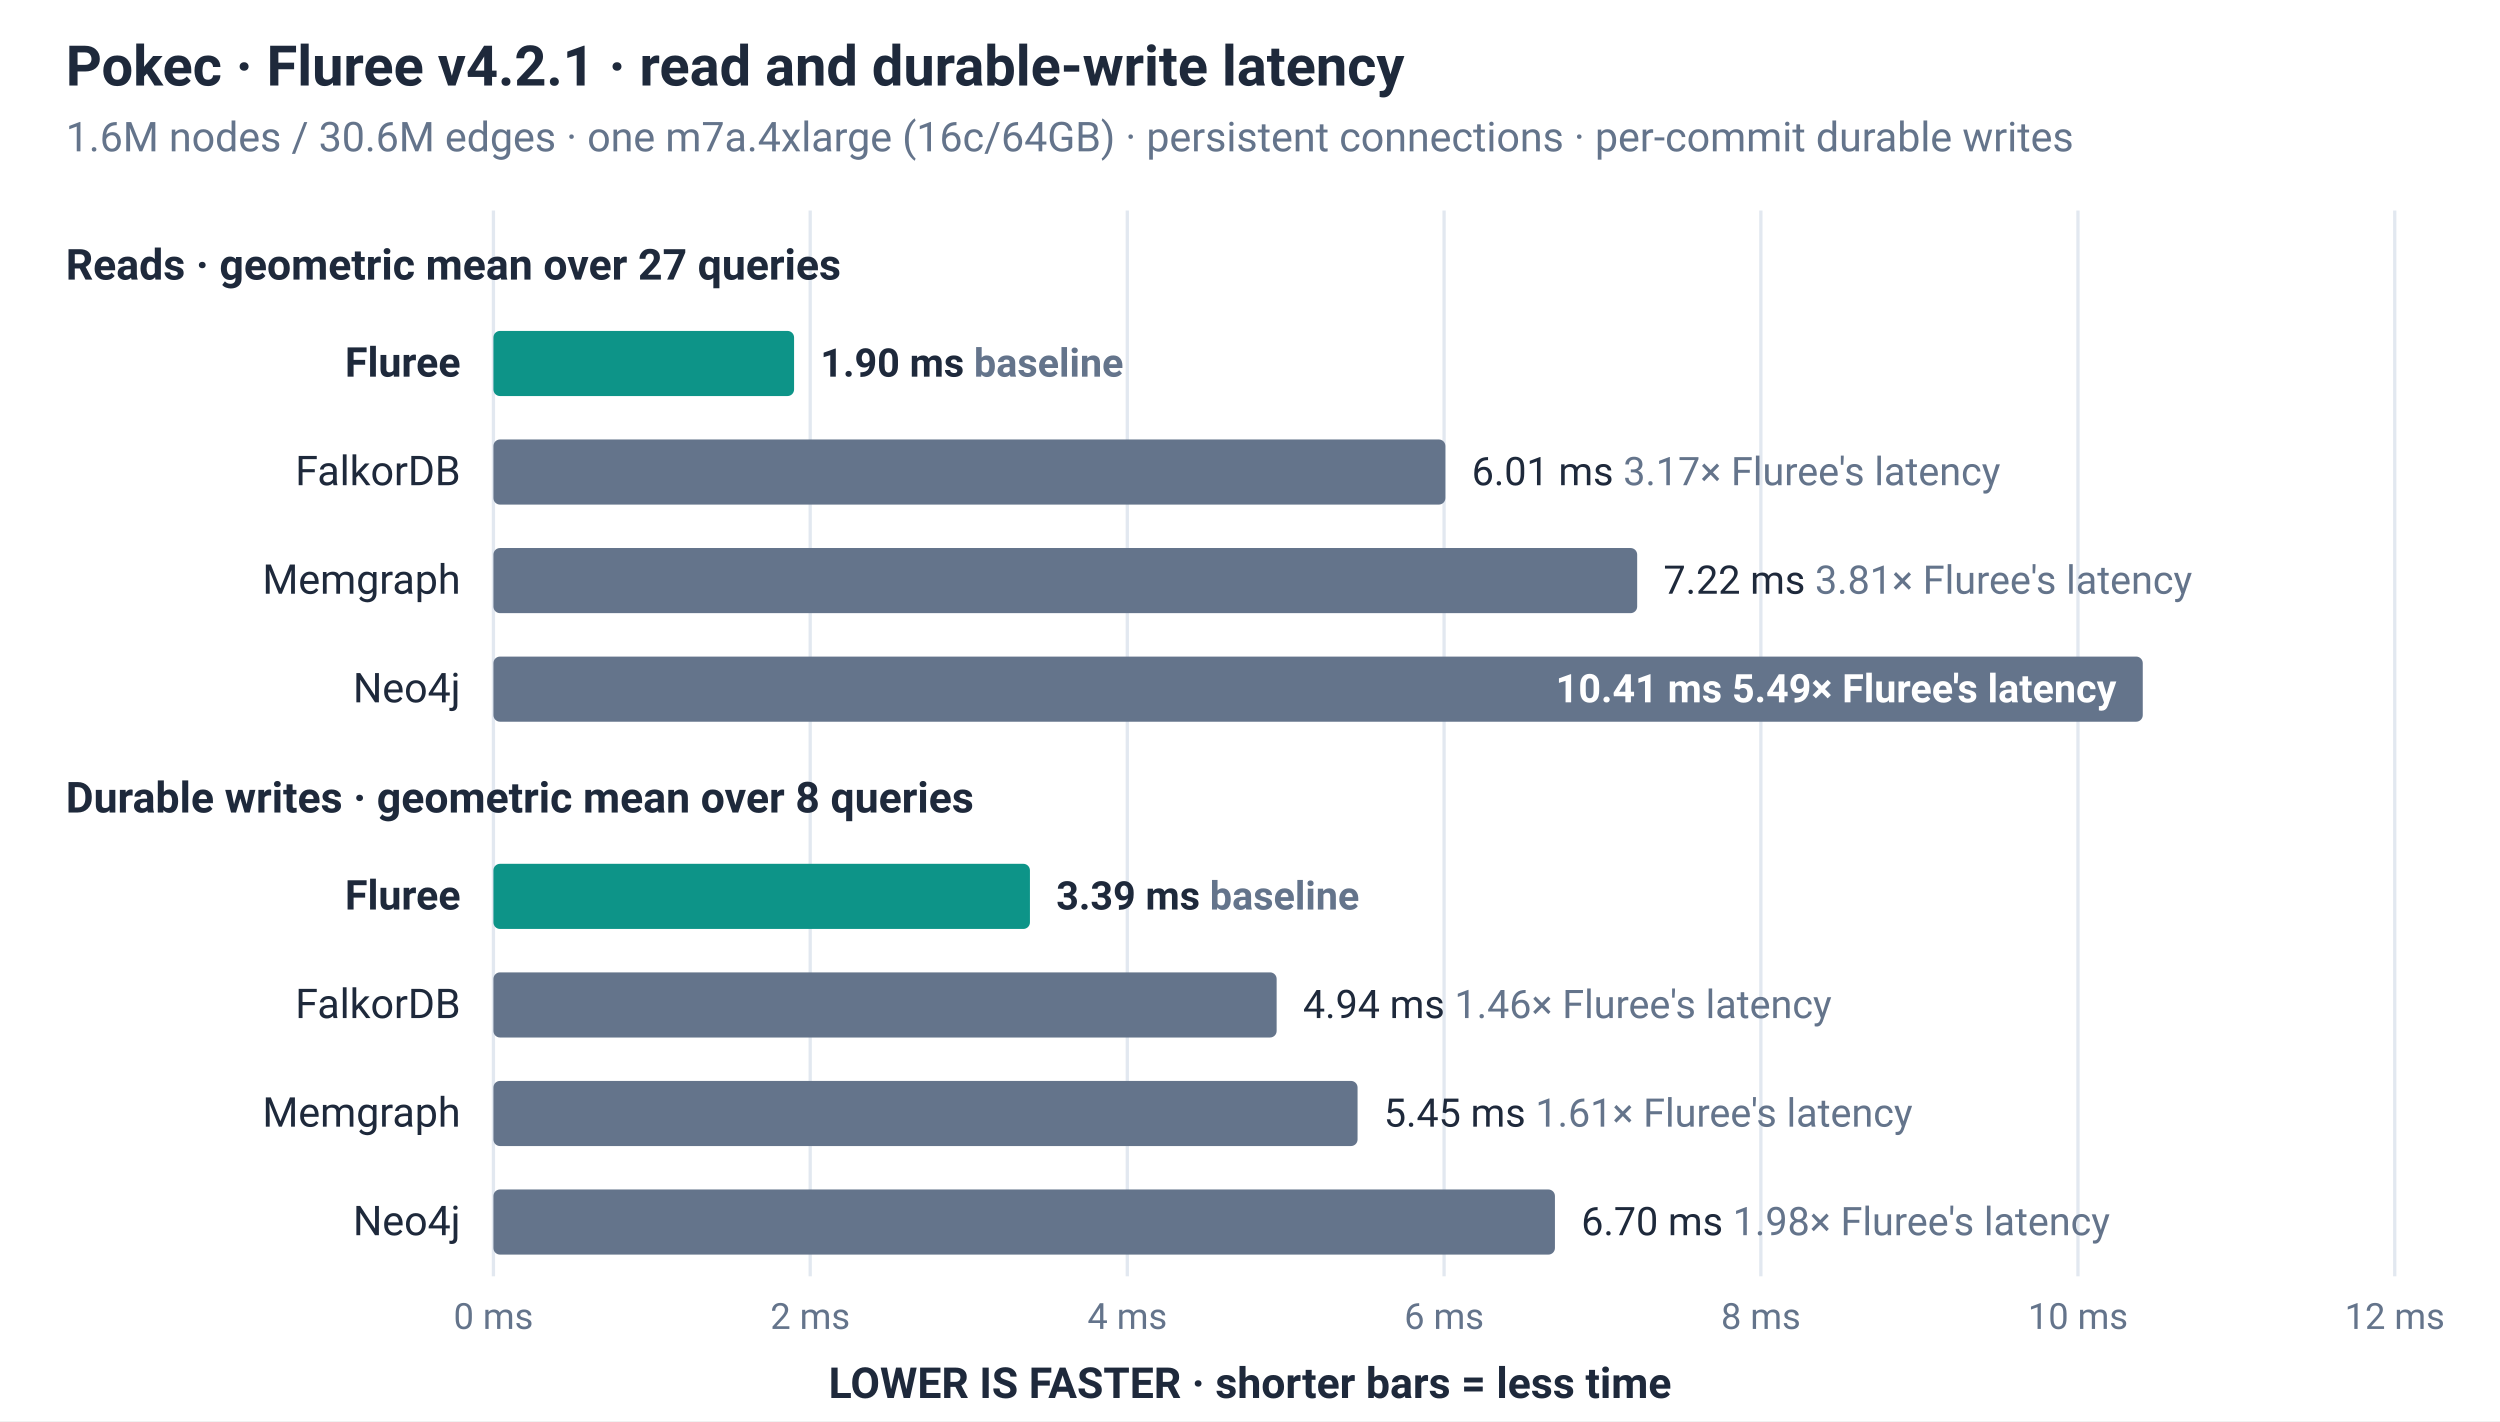
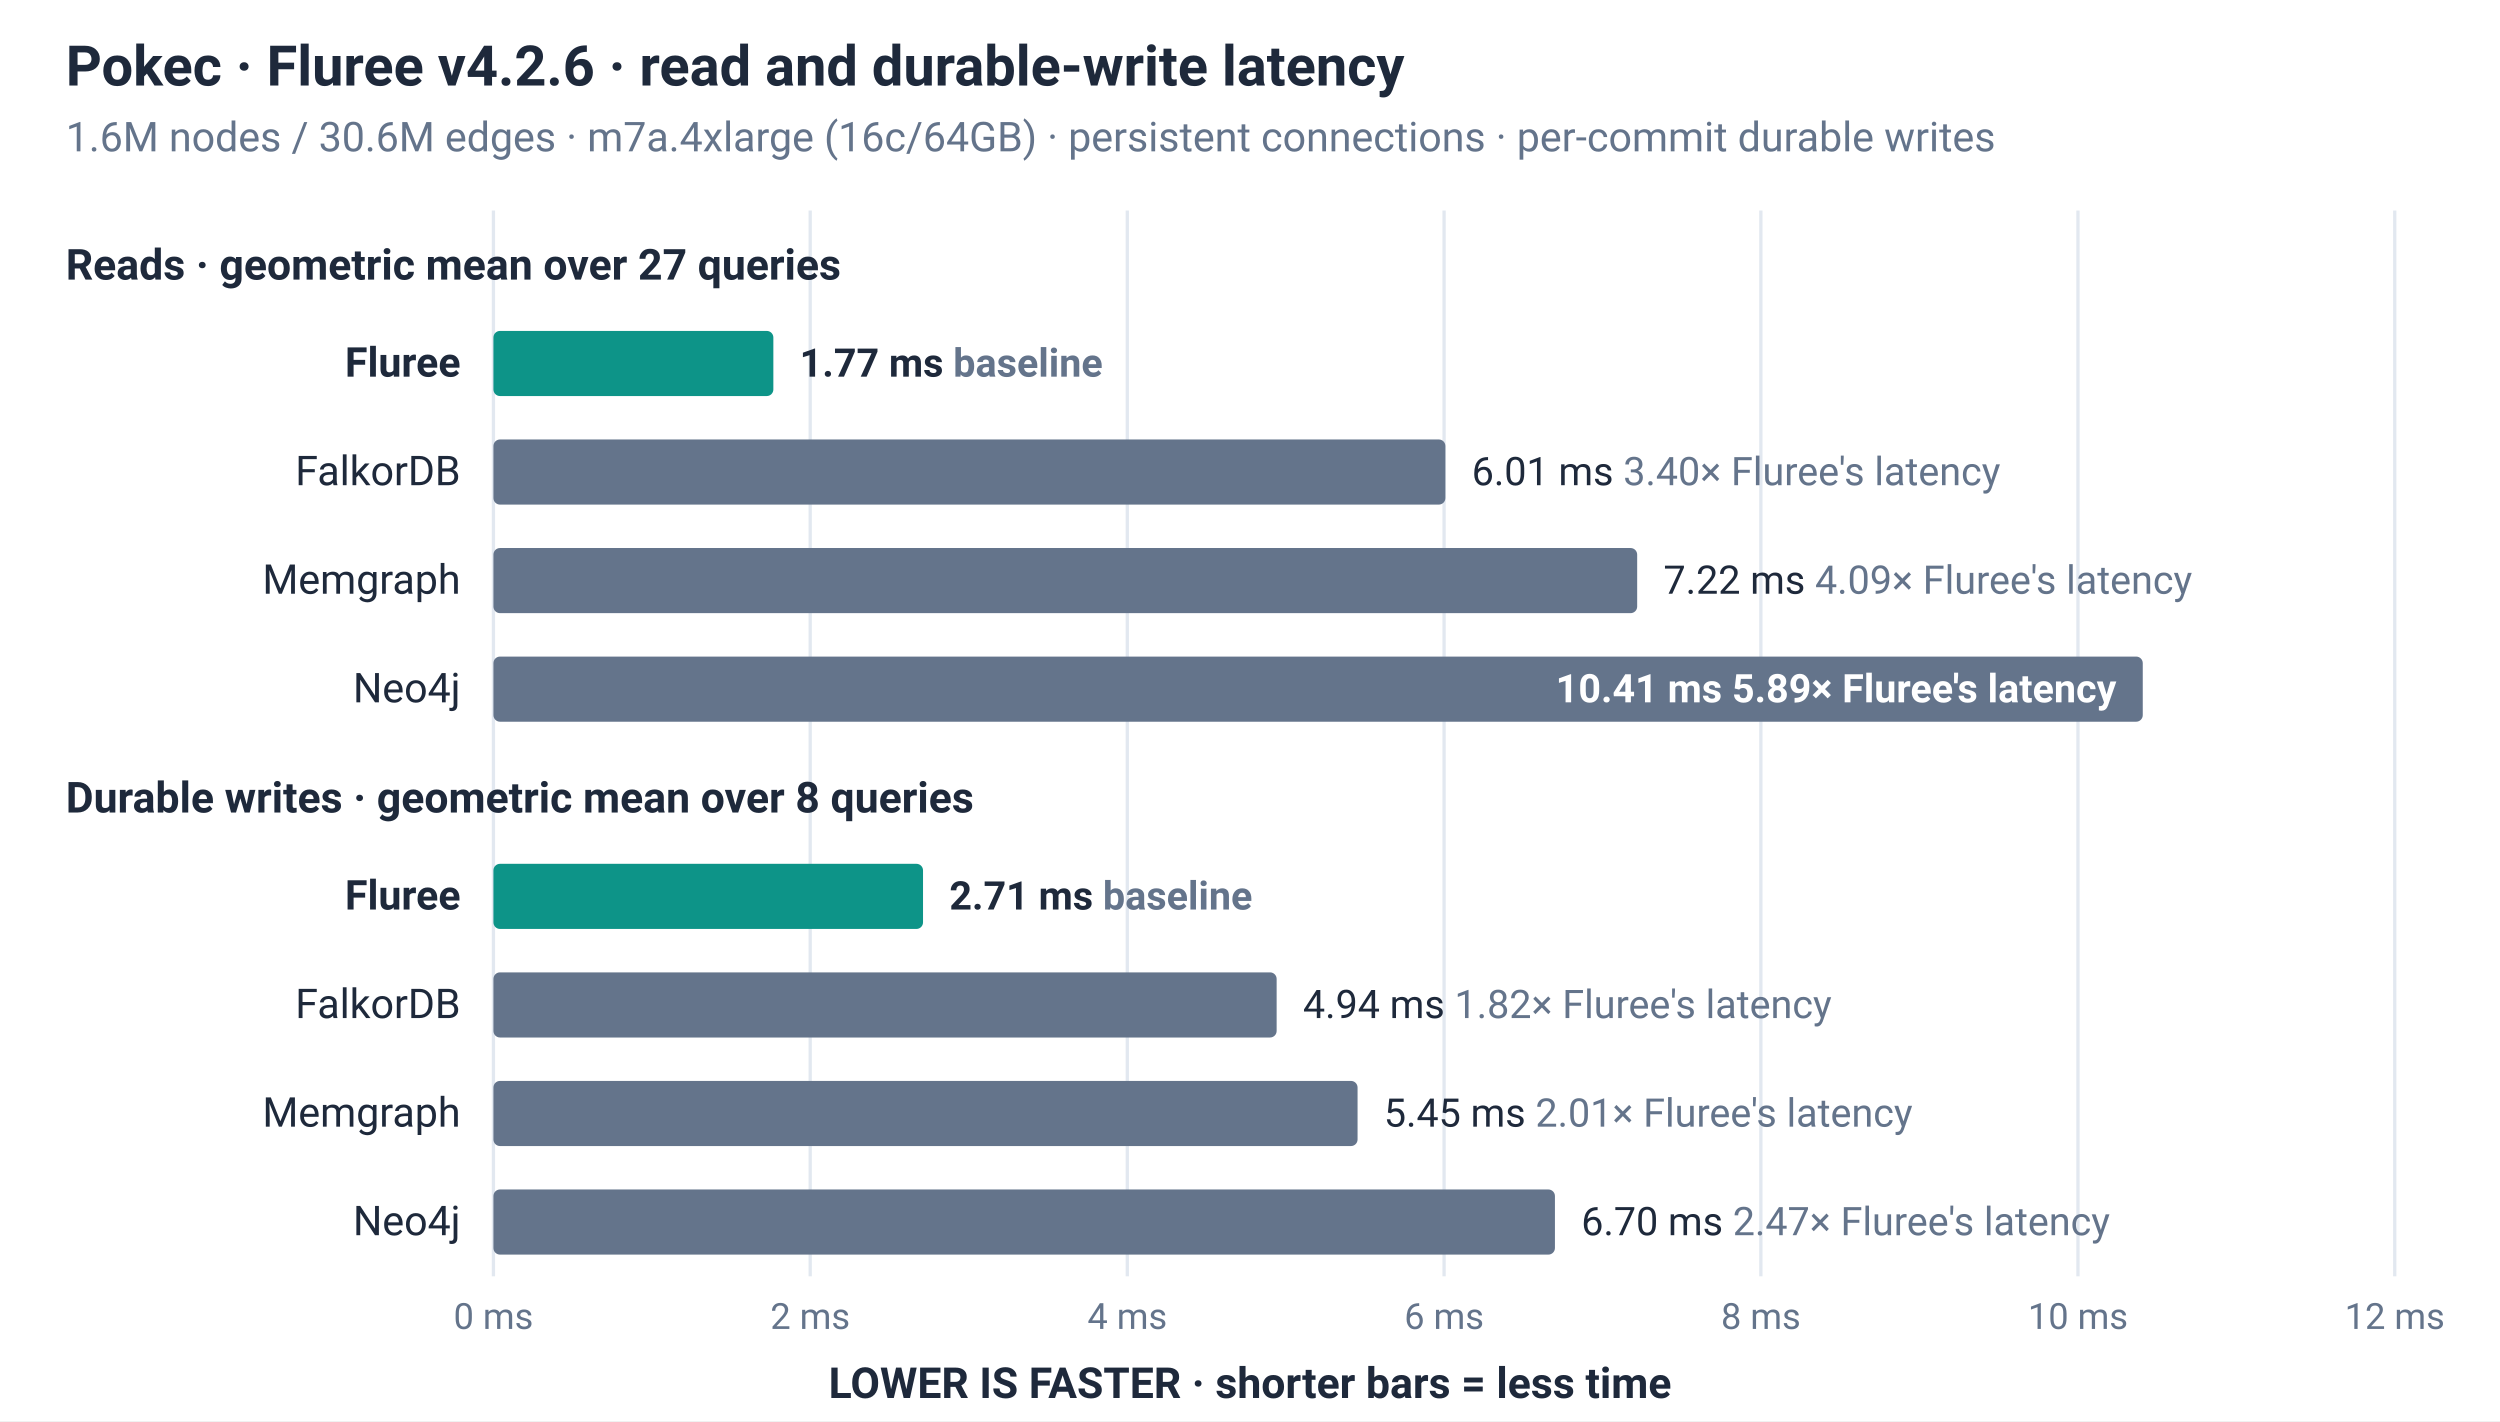
<svg xmlns="http://www.w3.org/2000/svg" width="760" height="432" viewBox="0 0 760 432" font-family="-apple-system,Segoe UI,Roboto,Helvetica,Arial,sans-serif">
  <rect width="760" height="432" fill="white" />
-   <text x="20" y="26" font-size="17" font-weight="700" fill="#1e293b">Pokec · Fluree v4.2.1 · read and durable-write latency</text>
-   <text x="20" y="46" font-size="12.5" fill="#64748b">1.6M nodes / 30.6M edges · one m7a.4xlarge (16c/64GB) · persistent connections · per-commit durable writes</text>
+   <text x="20" y="26" font-size="17" font-weight="700" fill="#1e293b">Pokec · Fluree v4.2.6 · read and durable-write latency</text>
+   <text x="20" y="46" font-size="12.5" fill="#64748b">1.6M nodes / 30.6M edges · m7a.4xlarge (16c/64GB) · persistent connections · per-commit durable writes</text>
  <line x1="150.0" y1="64" x2="150.0" y2="388" stroke="#e2e8f0" stroke-width="1" />
  <text x="150.0" y="404" font-size="11" fill="#64748b" text-anchor="middle">0 ms</text>
  <line x1="246.3" y1="64" x2="246.3" y2="388" stroke="#e2e8f0" stroke-width="1" />
  <text x="246.3" y="404" font-size="11" fill="#64748b" text-anchor="middle">2 ms</text>
  <line x1="342.7" y1="64" x2="342.7" y2="388" stroke="#e2e8f0" stroke-width="1" />
  <text x="342.7" y="404" font-size="11" fill="#64748b" text-anchor="middle">4 ms</text>
  <line x1="439.0" y1="64" x2="439.0" y2="388" stroke="#e2e8f0" stroke-width="1" />
  <text x="439.0" y="404" font-size="11" fill="#64748b" text-anchor="middle">6 ms</text>
  <line x1="535.3" y1="64" x2="535.3" y2="388" stroke="#e2e8f0" stroke-width="1" />
  <text x="535.3" y="404" font-size="11" fill="#64748b" text-anchor="middle">8 ms</text>
  <line x1="631.7" y1="64" x2="631.7" y2="388" stroke="#e2e8f0" stroke-width="1" />
  <text x="631.7" y="404" font-size="11" fill="#64748b" text-anchor="middle">10 ms</text>
  <line x1="728.0" y1="64" x2="728.0" y2="388" stroke="#e2e8f0" stroke-width="1" />
  <text x="728.0" y="404" font-size="11" fill="#64748b" text-anchor="middle">12 ms</text>
  <text x="20" y="85.0" font-size="13" font-weight="700" fill="#1e293b">Reads · geometric mean over 27 queries</text>
  <text x="140" y="114.5" font-size="12.5" font-weight="700" fill="#1e293b" text-anchor="end">Fluree</text>
-   <rect x="150" y="100.6" width="91.4" height="19.8" rx="2" fill="#0d9488" />
-   <text x="249.4" y="114.5" font-size="12" font-weight="700" fill="#1e293b">1.90 ms  <tspan fill="#64748b">baseline</tspan>
+   <rect x="150" y="100.6" width="85.1" height="19.8" rx="2" fill="#0d9488" />
+   <text x="243.1" y="114.5" font-size="12" font-weight="700" fill="#1e293b">1.77 ms  <tspan fill="#64748b">baseline</tspan>
  </text>
  <text x="140" y="147.5" font-size="12.5" font-weight="400" fill="#1e293b" text-anchor="end">FalkorDB</text>
  <rect x="150" y="133.6" width="289.4" height="19.8" rx="2" fill="#64748b" />
-   <text x="447.4" y="147.5" font-size="12" font-weight="400" fill="#1e293b">6.01 ms  <tspan fill="#64748b">3.17× Fluree's latency</tspan>
+   <text x="447.4" y="147.5" font-size="12" font-weight="400" fill="#1e293b">6.01 ms  <tspan fill="#64748b">3.40× Fluree's latency</tspan>
  </text>
  <text x="140" y="180.5" font-size="12.5" font-weight="400" fill="#1e293b" text-anchor="end">Memgraph</text>
  <rect x="150" y="166.6" width="347.7" height="19.8" rx="2" fill="#64748b" />
-   <text x="505.7" y="180.5" font-size="12" font-weight="400" fill="#1e293b">7.22 ms  <tspan fill="#64748b">3.81× Fluree's latency</tspan>
+   <text x="505.7" y="180.5" font-size="12" font-weight="400" fill="#1e293b">7.22 ms  <tspan fill="#64748b">4.09× Fluree's latency</tspan>
  </text>
  <text x="140" y="213.5" font-size="12.5" font-weight="400" fill="#1e293b" text-anchor="end">Neo4j</text>
  <rect x="150" y="199.6" width="501.4" height="19.8" rx="2" fill="#64748b" />
-   <text x="643.4" y="213.5" font-size="12" font-weight="700" fill="white" text-anchor="end">10.41 ms  5.49× Fluree's latency</text>
+   <text x="643.4" y="213.5" font-size="12" font-weight="700" fill="white" text-anchor="end">10.41 ms  5.89× Fluree's latency</text>
  <text x="20" y="247.0" font-size="13" font-weight="700" fill="#1e293b">Durable writes · geometric mean over 8 queries</text>
  <text x="140" y="276.5" font-size="12.5" font-weight="700" fill="#1e293b" text-anchor="end">Fluree</text>
-   <rect x="150" y="262.6" width="163.1" height="19.8" rx="2" fill="#0d9488" />
-   <text x="321.1" y="276.5" font-size="12" font-weight="700" fill="#1e293b">3.39 ms  <tspan fill="#64748b">baseline</tspan>
+   <rect x="150" y="262.6" width="130.6" height="19.8" rx="2" fill="#0d9488" />
+   <text x="288.6" y="276.5" font-size="12" font-weight="700" fill="#1e293b">2.71 ms  <tspan fill="#64748b">baseline</tspan>
  </text>
  <text x="140" y="309.5" font-size="12.5" font-weight="400" fill="#1e293b" text-anchor="end">FalkorDB</text>
  <rect x="150" y="295.6" width="238.1" height="19.8" rx="2" fill="#64748b" />
-   <text x="396.1" y="309.5" font-size="12" font-weight="400" fill="#1e293b">4.94 ms  <tspan fill="#64748b">1.46× Fluree's latency</tspan>
+   <text x="396.1" y="309.5" font-size="12" font-weight="400" fill="#1e293b">4.94 ms  <tspan fill="#64748b">1.82× Fluree's latency</tspan>
  </text>
  <text x="140" y="342.5" font-size="12.5" font-weight="400" fill="#1e293b" text-anchor="end">Memgraph</text>
  <rect x="150" y="328.6" width="262.7" height="19.8" rx="2" fill="#64748b" />
-   <text x="420.7" y="342.5" font-size="12" font-weight="400" fill="#1e293b">5.45 ms  <tspan fill="#64748b">1.61× Fluree's latency</tspan>
+   <text x="420.7" y="342.5" font-size="12" font-weight="400" fill="#1e293b">5.45 ms  <tspan fill="#64748b">2.01× Fluree's latency</tspan>
  </text>
  <text x="140" y="375.5" font-size="12.5" font-weight="400" fill="#1e293b" text-anchor="end">Neo4j</text>
  <rect x="150" y="361.6" width="322.7" height="19.8" rx="2" fill="#64748b" />
-   <text x="480.7" y="375.5" font-size="12" font-weight="400" fill="#1e293b">6.70 ms  <tspan fill="#64748b">1.98× Fluree's latency</tspan>
+   <text x="480.7" y="375.5" font-size="12" font-weight="400" fill="#1e293b">6.70 ms  <tspan fill="#64748b">2.47× Fluree's latency</tspan>
  </text>
  <text x="380" y="425" text-anchor="middle" font-size="13" font-weight="700" fill="#1e293b">LOWER IS FASTER · shorter bars = less time</text>
</svg>
